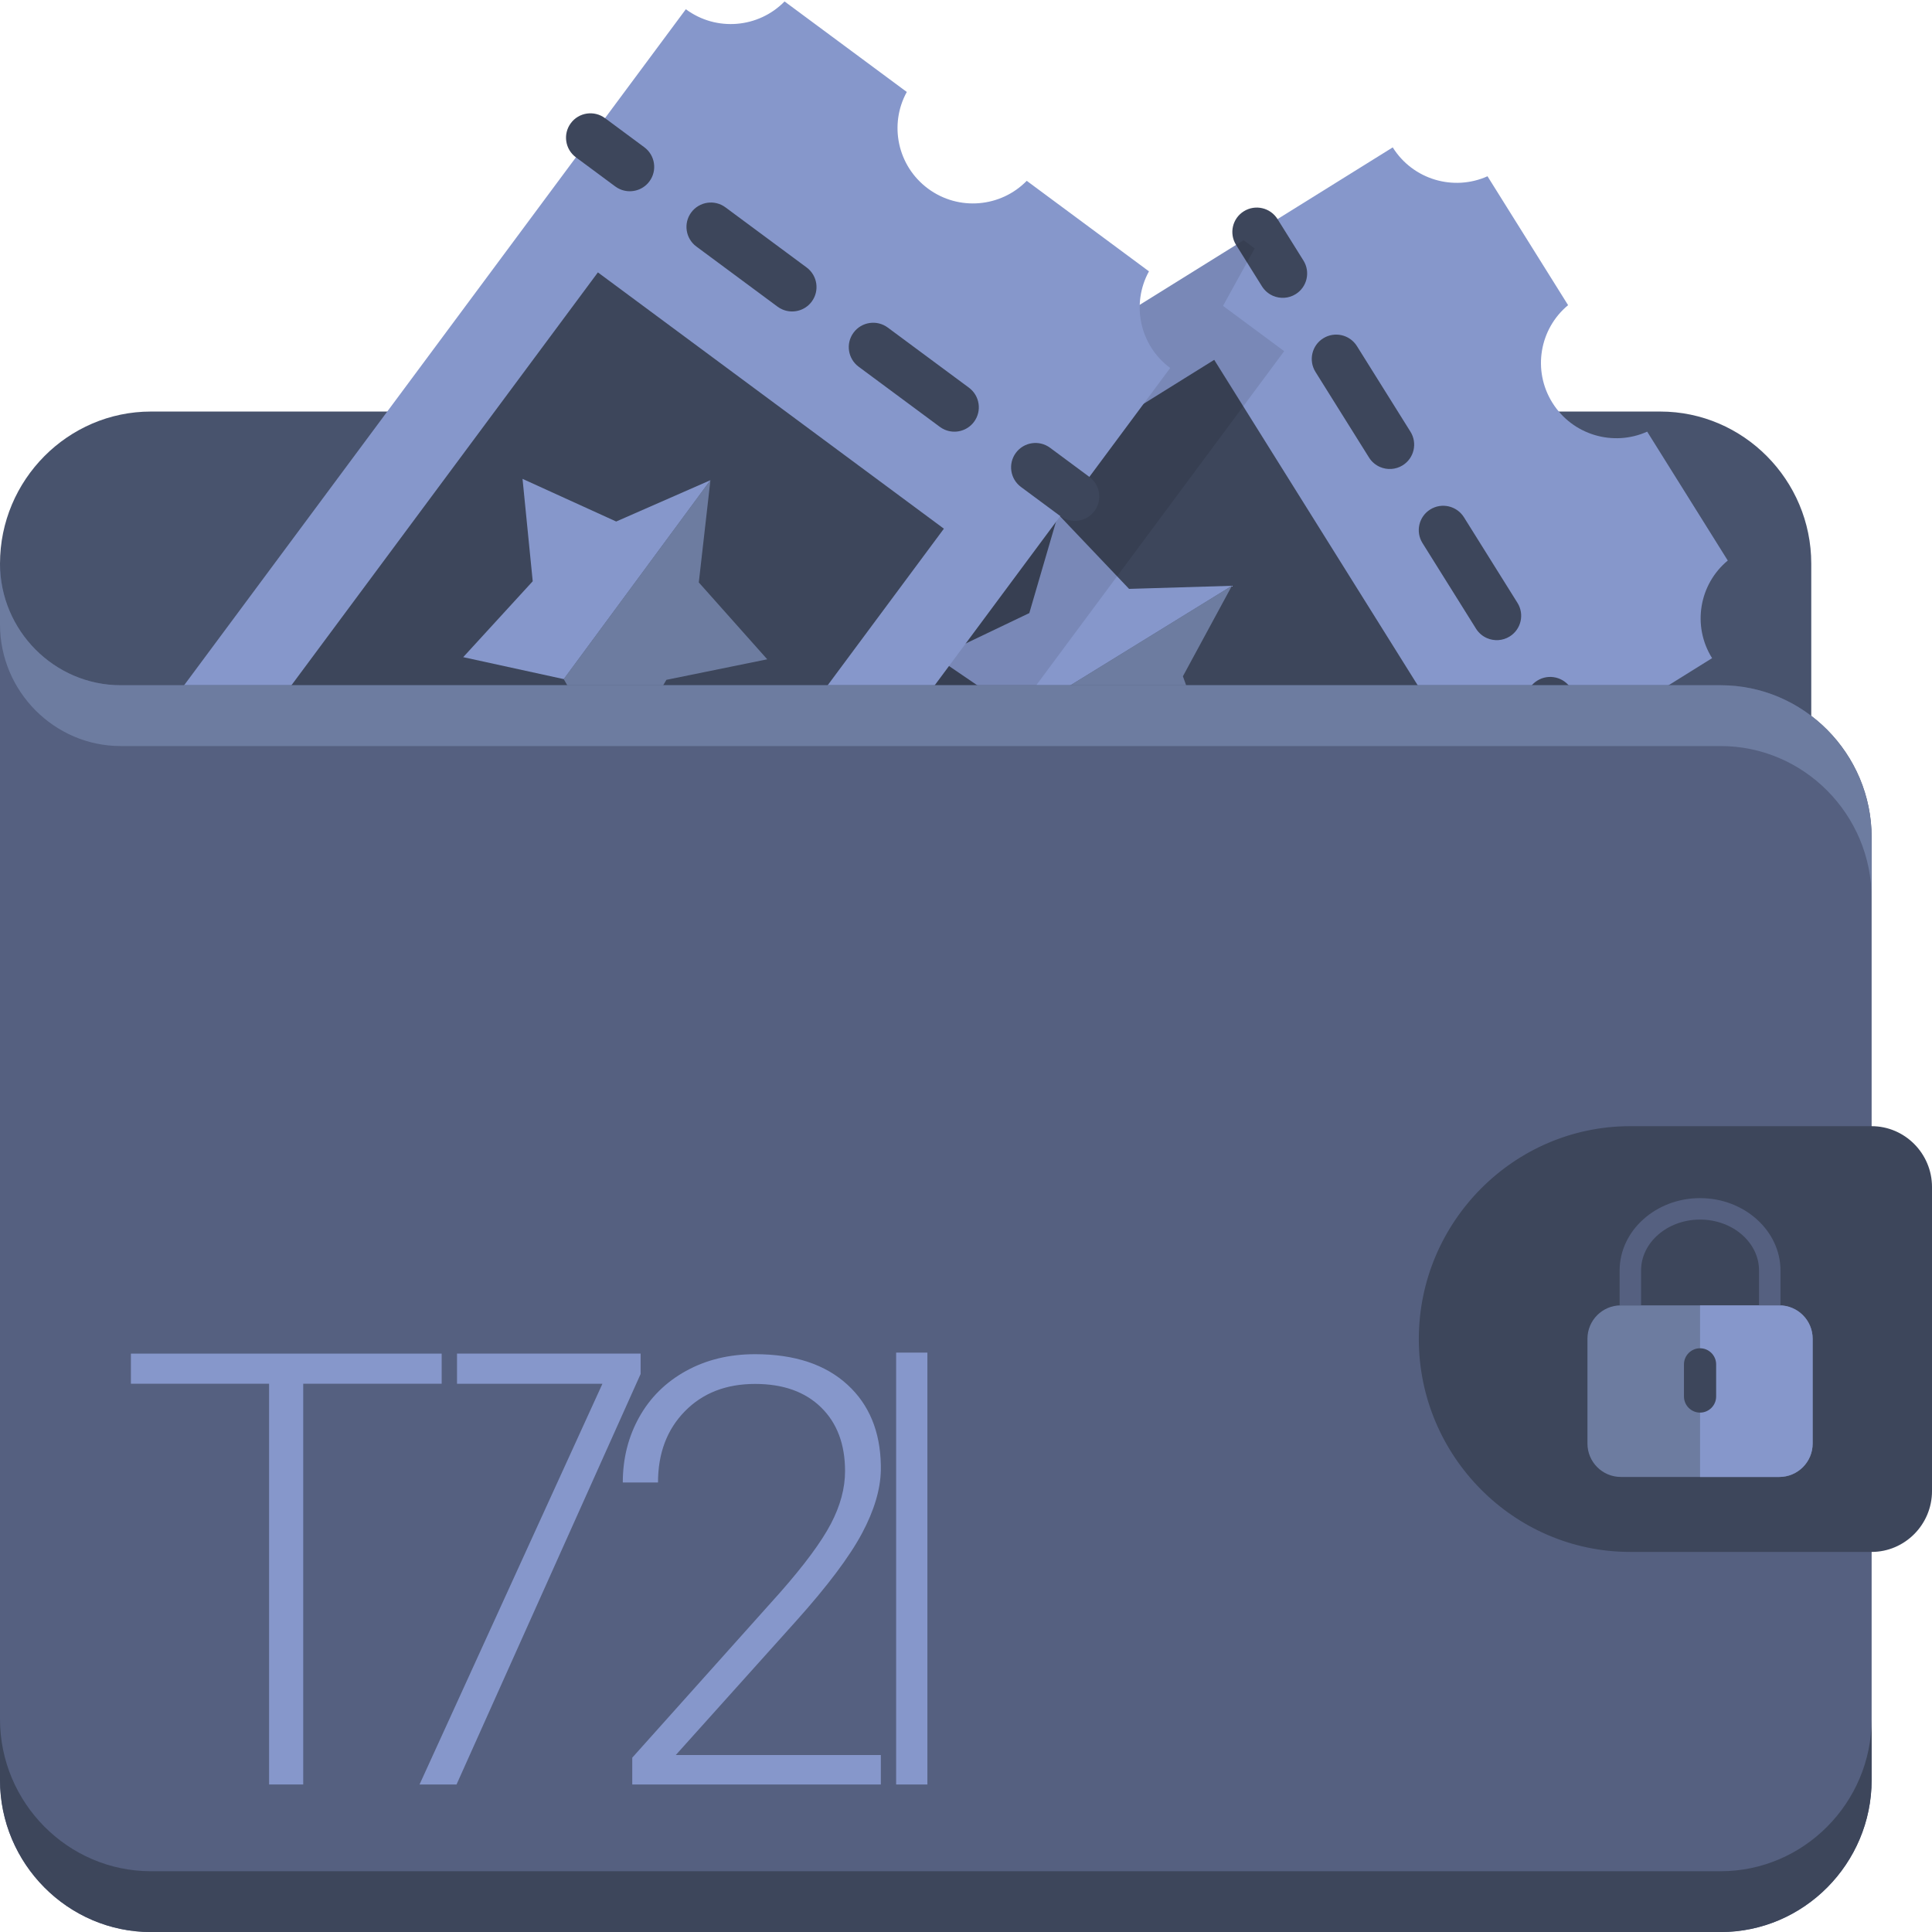
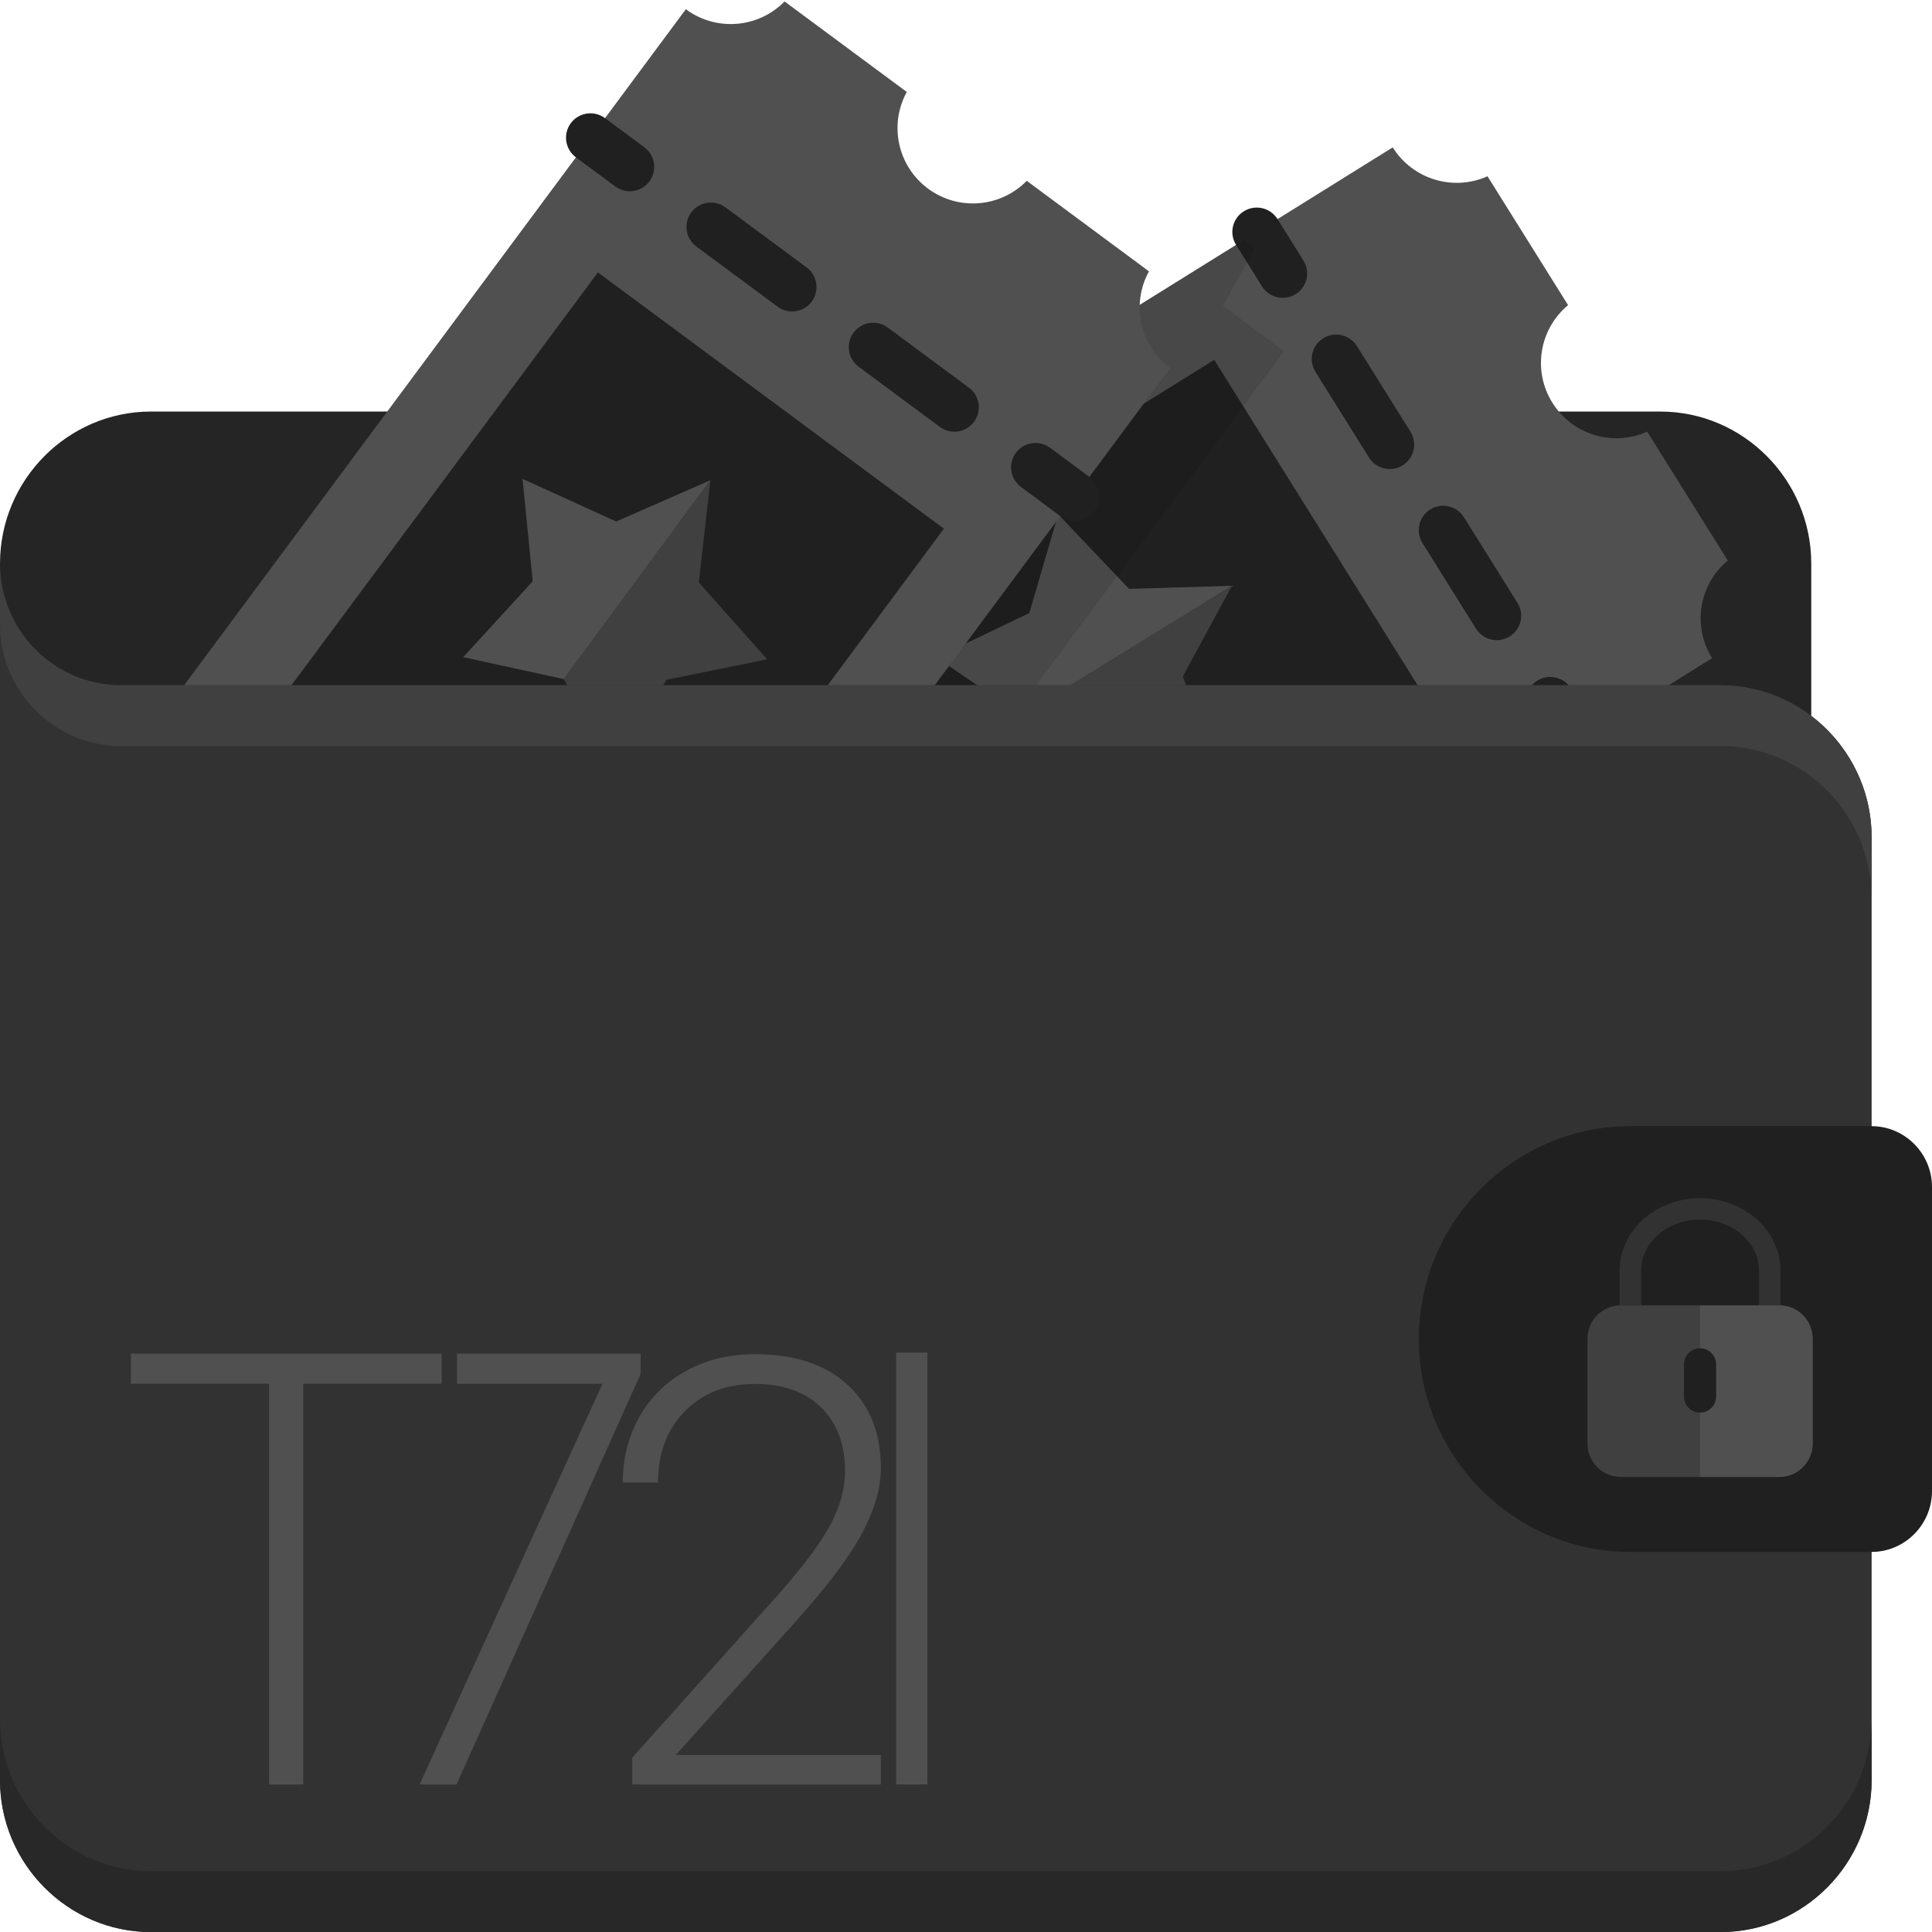
<svg xmlns="http://www.w3.org/2000/svg" width="100%" height="100%" viewBox="0 0 300 300" version="1.1" xml:space="preserve" style="fill-rule:evenodd;clip-rule:evenodd;stroke-linejoin:round;stroke-miterlimit:2;">
  <g transform="matrix(0.585938,0,0,0.590256,0,14.1479)">
-     <path d="M40,84.297L440,84.297C462.001,84.297 480.001,102.297 480.001,124.297L480.001,172.298C480.001,194.298 462.001,212.298 440,212.298L40,212.298C18,212.296 0,194.296 0,172.297L0,124.296C0,102.297 18,84.297 40,84.297Z" style="fill:rgb(72,83,109);fill-rule:nonzero;" />
+     <path d="M40,84.297L440,84.297C462.001,84.297 480.001,102.297 480.001,124.297L480.001,172.298C480.001,194.298 462.001,212.298 440,212.298L40,212.298C18,212.296 0,194.296 0,172.297L0,124.296C0,102.297 18,84.297 40,84.297Z" style="fill:rgb(37,37,37);fill-rule:nonzero;" />
    <g transform="matrix(0.689501,0.295454,-0.296984,0.682966,139.399,-91.1028)">
      <g>
-         <path d="M415.981,35.884L371.846,5.329C363.011,15.002 348.172,16.902 337.102,9.238L115.946,328.678C127.016,336.342 130.461,350.9 124.517,362.574L168.651,393.129C177.486,383.456 192.325,381.556 203.395,389.22C214.465,396.884 217.91,411.442 211.966,423.116L256.1,453.671C264.935,443.998 279.774,442.098 290.844,449.762L512,130.321C500.93,122.657 497.485,108.099 503.429,96.425L459.295,65.87C450.46,75.543 435.621,77.443 424.551,69.779C413.482,62.116 410.037,47.557 415.981,35.884Z" style="fill:rgb(134,151,203);fill-rule:nonzero;" />
-         <g transform="matrix(-0.5692,0.8222,-0.8222,-0.5692,674.513,157.633)">
-           <rect x="163.338" y="179.547" width="265.243" height="151.957" style="fill:rgb(61,70,91);" />
+         <path d="M415.981,35.884L371.846,5.329C363.011,15.002 348.172,16.902 337.102,9.238L115.946,328.678C127.016,336.342 130.461,350.9 124.517,362.574L168.651,393.129C177.486,383.456 192.325,381.556 203.395,389.22C214.465,396.884 217.91,411.442 211.966,423.116L256.1,453.671C264.935,443.998 279.774,442.098 290.844,449.762L512,130.321C500.93,122.657 497.485,108.099 503.429,96.425L459.295,65.87C450.46,75.543 435.621,77.443 424.551,69.779C413.482,62.116 410.037,47.557 415.981,35.884Z" style="fill:rgb(80,80,80);fill-rule:nonzero;" />
+         <g>
+           <g transform="matrix(-0.5692,0.8222,-0.8222,-0.5692,674.513,157.633)">
+             <rect x="163.338" y="179.547" width="265.243" height="151.957" style="fill:rgb(32,32,32);" />
+           </g>
+           <g>
+             <path d="M319.075,74.214C317.38,74.214 315.669,73.717 314.171,72.679L299.981,62.855C296.062,60.142 295.085,54.766 297.798,50.848C300.511,46.929 305.888,45.952 309.805,48.665L323.995,58.489C327.914,61.202 328.891,66.578 326.178,70.496C324.502,72.916 321.811,74.214 319.075,74.214Z" style="fill:rgb(32,32,32);fill-rule:nonzero;" />
+             <path d="M436.29,155.365C434.595,155.365 432.884,154.867 431.386,153.83L402.082,133.542C398.163,130.829 397.186,125.453 399.899,121.536C402.612,117.617 407.988,116.64 411.906,119.353L441.21,139.641C445.129,142.354 446.106,147.73 443.393,151.647C441.717,154.066 439.026,155.365 436.29,155.365ZM377.683,114.789C375.988,114.789 374.277,114.291 372.779,113.254L343.475,92.966C339.556,90.253 338.579,84.877 341.292,80.96C344.005,77.041 349.382,76.064 353.299,78.777L382.603,99.065C386.522,101.778 387.499,107.154 384.786,111.072C383.11,113.491 380.419,114.789 377.683,114.789Z" style="fill:rgb(32,32,32);fill-rule:nonzero;" />
+             <path d="M479.783,185.477C478.088,185.477 476.377,184.979 474.879,183.942L460.689,174.118C456.77,171.405 455.793,166.029 458.506,162.111C461.219,158.192 466.596,157.215 470.513,159.928L484.703,169.752C488.622,172.465 489.599,177.841 486.886,181.759C485.211,184.178 482.519,185.477 479.783,185.477Z" style="fill:rgb(32,32,32);fill-rule:nonzero;" />
+           </g>
        </g>
        <g transform="matrix(0.171619,0.120496,-0.120233,0.171994,303.888,141.118)">
-           <path d="M512,198.527L342.43,162.737L256,12.532L256,428.747L414.213,499.468L395.848,327.139L512,198.527Z" style="fill:rgb(109,124,160);fill-rule:nonzero;" />
-           <path d="M169.57,162.737L0,198.527L116.152,327.139L97.787,499.468L256,428.747L256,12.532L169.57,162.737Z" style="fill:rgb(134,151,203);fill-rule:nonzero;" />
-         </g>
-         <g>
-           <path d="M319.075,74.214C317.38,74.214 315.669,73.717 314.171,72.679L299.981,62.855C296.062,60.142 295.085,54.766 297.798,50.848C300.511,46.929 305.888,45.952 309.805,48.665L323.995,58.489C327.914,61.202 328.891,66.578 326.178,70.496C324.502,72.916 321.811,74.214 319.075,74.214Z" style="fill:rgb(61,70,91);fill-rule:nonzero;" />
-           <path d="M436.29,155.365C434.595,155.365 432.884,154.867 431.386,153.83L402.082,133.542C398.163,130.829 397.186,125.453 399.899,121.536C402.612,117.617 407.988,116.64 411.906,119.353L441.21,139.641C445.129,142.354 446.106,147.73 443.393,151.647C441.717,154.066 439.026,155.365 436.29,155.365ZM377.683,114.789C375.988,114.789 374.277,114.291 372.779,113.254L343.475,92.966C339.556,90.253 338.579,84.877 341.292,80.96C344.005,77.041 349.382,76.064 353.299,78.777L382.603,99.065C386.522,101.778 387.499,107.154 384.786,111.072C383.11,113.491 380.419,114.789 377.683,114.789Z" style="fill:rgb(61,70,91);fill-rule:nonzero;" />
-           <path d="M479.783,185.477C478.088,185.477 476.377,184.979 474.879,183.942L460.689,174.118C456.77,171.405 455.793,166.029 458.506,162.111C461.219,158.192 466.596,157.215 470.513,159.928L484.703,169.752C488.622,172.465 489.599,177.841 486.886,181.759C485.211,184.178 482.519,185.477 479.783,185.477Z" style="fill:rgb(61,70,91);fill-rule:nonzero;" />
+           <path d="M512,198.527L342.43,162.737L256,12.532L256,428.747L414.213,499.468L395.848,327.139L512,198.527Z" style="fill:rgb(64,64,64);fill-rule:nonzero;" />
+           <path d="M169.57,162.737L0,198.527L116.152,327.139L97.787,499.468L256,428.747L256,12.532L169.57,162.737Z" style="fill:rgb(80,80,80);fill-rule:nonzero;" />
        </g>
      </g>
      <g>
        <path d="M246.757,447.205L330.432,90.62L304.282,84.484L306.504,61.391L301.766,60.28L115.946,328.678C127.016,336.342 130.461,350.9 124.517,362.574L168.652,393.129C177.486,383.456 192.326,381.556 203.396,389.22C214.466,396.884 217.911,411.442 211.967,423.116L246.757,447.205Z" style="fill-opacity:0.1;fill-rule:nonzero;" />
-         <path d="M171.916,59.353L119.657,47.09C114.98,59.326 101.868,66.531 88.761,63.455L0,441.707C13.107,444.783 21.647,457.067 20.393,470.108L72.652,482.371C77.329,470.135 90.441,462.93 103.548,466.006C116.655,469.082 125.195,481.366 123.941,494.407L176.2,506.67C180.877,494.434 193.989,487.229 207.096,490.305L295.855,112.054C282.748,108.979 274.208,96.694 275.462,83.653L223.204,71.39C218.527,83.626 205.415,90.831 192.308,87.755C179.2,84.677 170.662,72.394 171.916,59.353Z" style="fill:rgb(134,151,203);fill-rule:nonzero;" />
+         <path d="M171.916,59.353L119.657,47.09C114.98,59.326 101.868,66.531 88.761,63.455L0,441.707C13.107,444.783 21.647,457.067 20.393,470.108L72.652,482.371C77.329,470.135 90.441,462.93 103.548,466.006C116.655,469.082 125.195,481.366 123.941,494.407L176.2,506.67C180.877,494.434 193.989,487.229 207.096,490.305L295.855,112.054C282.748,108.979 274.208,96.694 275.462,83.653L223.204,71.39C218.527,83.626 205.415,90.831 192.308,87.755C179.2,84.677 170.662,72.394 171.916,59.353Z" style="fill:rgb(80,80,80);fill-rule:nonzero;" />
        <g>
-           <path d="M92.641,131.118C91.989,131.118 91.325,131.043 90.662,130.888L73.86,126.945C69.22,125.857 66.341,121.213 67.431,116.573C68.519,111.934 73.163,109.054 77.803,110.144L94.605,114.087C99.245,115.175 102.124,119.819 101.034,124.459C100.103,128.434 96.556,131.118 92.641,131.118Z" style="fill:rgb(61,70,91);fill-rule:nonzero;" />
-           <path d="M231.436,163.686C230.784,163.686 230.121,163.611 229.457,163.456L194.758,155.313C190.118,154.225 187.239,149.581 188.329,144.941C189.417,140.302 194.058,137.422 198.701,138.512L233.4,146.655C238.04,147.743 240.919,152.387 239.829,157.027C238.898,161.003 235.352,163.686 231.436,163.686ZM162.039,147.402C161.387,147.402 160.724,147.327 160.06,147.172L125.361,139.029C120.721,137.941 117.842,133.297 118.932,128.657C120.02,124.017 124.662,121.138 129.304,122.228L164.003,130.371C168.643,131.459 171.522,136.103 170.432,140.743C169.5,144.719 165.955,147.402 162.039,147.402Z" style="fill:rgb(61,70,91);fill-rule:nonzero;" />
-           <path d="M282.937,175.772C282.285,175.772 281.621,175.697 280.958,175.542L264.156,171.599C259.516,170.511 256.637,165.867 257.727,161.227C258.815,156.588 263.46,153.708 268.099,154.798L284.901,158.741C289.541,159.829 292.42,164.473 291.33,169.113C290.398,173.089 286.853,175.772 282.937,175.772Z" style="fill:rgb(61,70,91);fill-rule:nonzero;" />
+           <path d="M92.641,131.118C91.989,131.118 91.325,131.043 90.662,130.888L73.86,126.945C69.22,125.857 66.341,121.213 67.431,116.573C68.519,111.934 73.163,109.054 77.803,110.144L94.605,114.087C99.245,115.175 102.124,119.819 101.034,124.459C100.103,128.434 96.556,131.118 92.641,131.118Z" style="fill:rgb(32,32,32);fill-rule:nonzero;" />
+           <path d="M231.436,163.686C230.784,163.686 230.121,163.611 229.457,163.456L194.758,155.313C190.118,154.225 187.239,149.581 188.329,144.941C189.417,140.302 194.058,137.422 198.701,138.512L233.4,146.655C238.04,147.743 240.919,152.387 239.829,157.027C238.898,161.003 235.352,163.686 231.436,163.686ZM162.039,147.402C161.387,147.402 160.724,147.327 160.06,147.172L125.361,139.029C120.721,137.941 117.842,133.297 118.932,128.657C120.02,124.017 124.662,121.138 129.304,122.228L164.003,130.371C168.643,131.459 171.522,136.103 170.432,140.743C169.5,144.719 165.955,147.402 162.039,147.402Z" style="fill:rgb(32,32,32);fill-rule:nonzero;" />
+           <path d="M282.937,175.772C282.285,175.772 281.621,175.697 280.958,175.542L264.156,171.599C259.516,170.511 256.637,165.867 257.727,161.227C258.815,156.588 263.46,153.708 268.099,154.798L284.901,158.741C289.541,159.829 292.42,164.473 291.33,169.113C290.398,173.089 286.853,175.772 282.937,175.772Z" style="fill:rgb(32,32,32);fill-rule:nonzero;" />
          <g transform="matrix(-0.2285,0.9735,-0.9735,-0.2285,472.448,241.019)">
-             <rect x="8.095" y="231.729" width="265.257" height="151.965" style="fill:rgb(61,70,91);" />
+             <rect x="8.095" y="231.729" width="265.257" height="151.965" style="fill:rgb(32,32,32);" />
          </g>
        </g>
        <g transform="matrix(0.204128,0.0474414,-0.0473381,0.204574,110.928,198.214)">
-           <path d="M512,198.527L342.43,162.737L256,12.532L256,428.747L414.213,499.468L395.848,327.139L512,198.527Z" style="fill:rgb(109,124,160);fill-rule:nonzero;" />
-           <path d="M169.57,162.737L0,198.527L116.152,327.139L97.787,499.468L256,428.747L256,12.532L169.57,162.737Z" style="fill:rgb(134,151,203);fill-rule:nonzero;" />
+           <path d="M512,198.527L342.43,162.737L256,12.532L256,428.747L414.213,499.468L395.848,327.139L512,198.527Z" style="fill:rgb(64,64,64);fill-rule:nonzero;" />
+           <path d="M169.57,162.737L0,198.527L116.152,327.139L97.787,499.468L256,428.747L256,12.532L169.57,162.737Z" style="fill:rgb(80,80,80);fill-rule:nonzero;" />
        </g>
      </g>
    </g>
-     <path d="M456,484.297L40,484.297C18,484.297 0,466.297 0,444.296L0,156.297L456,156.297C478.001,156.297 496.001,174.297 496.001,196.297L496.001,444.297C496,466.297 478,484.297 456,484.297ZM32,156.297L0,156.297L0,124.296C0,141.896 14.4,156.297 32,156.297Z" style="fill:rgb(85,96,128);fill-rule:nonzero;" />
-     <path d="M496,384.296L432,384.296C401.2,384.296 376.001,359.097 376.001,328.297C376.001,297.497 401.2,272.297 432,272.297L496,272.297C504.8,272.297 512,279.497 512,288.297L512,368.297C512,377.097 504.8,384.296 496,384.296Z" style="fill:rgb(61,70,91);fill-rule:nonzero;" />
-     <path d="M456,468.297L40,468.297C18,468.297 0,450.297 0,428.296L0,444.296C0,466.297 18,484.297 40,484.297L456,484.297C478.001,484.297 496.001,466.297 496.001,444.296L496.001,428.296C496,450.297 478,468.297 456,468.297Z" style="fill:rgb(61,70,91);fill-rule:nonzero;" />
-     <path d="M456,156.297L32,156.297C14.4,156.297 0,141.896 0,124.296L0,140.296C0,157.896 14.4,172.297 32,172.297L456,172.297C478.001,172.297 496.001,190.297 496.001,212.297L496.001,196.297C496,174.297 478,156.297 456,156.297Z" style="fill:rgb(109,124,160);fill-rule:nonzero;" />
+     <path d="M456,484.297L40,484.297C18,484.297 0,466.297 0,444.296L0,156.297L456,156.297C478.001,156.297 496.001,174.297 496.001,196.297L496.001,444.297C496,466.297 478,484.297 456,484.297ZM32,156.297L0,156.297L0,124.296C0,141.896 14.4,156.297 32,156.297Z" style="fill:rgb(50,50,50);fill-rule:nonzero;" />
+     <path d="M496,384.296L432,384.296C401.2,384.296 376.001,359.097 376.001,328.297C376.001,297.497 401.2,272.297 432,272.297L496,272.297C504.8,272.297 512,279.497 512,288.297L512,368.297C512,377.097 504.8,384.296 496,384.296Z" style="fill:rgb(32,32,32);fill-rule:nonzero;" />
+     <path d="M456,468.297L40,468.297C18,468.297 0,450.297 0,428.296L0,444.296C0,466.297 18,484.297 40,484.297L456,484.297C478.001,484.297 496.001,466.297 496.001,444.296L496.001,428.296C496,450.297 478,468.297 456,468.297Z" style="fill:rgb(40,40,40);fill-rule:nonzero;" />
+     <path d="M456,156.297L32,156.297C14.4,156.297 0,141.896 0,124.296L0,140.296C0,157.896 14.4,172.297 32,172.297L456,172.297C478.001,172.297 496.001,190.297 496.001,212.297L496.001,196.297C496,174.297 478,156.297 456,156.297Z" style="fill:rgb(64,64,64);fill-rule:nonzero;" />
  </g>
  <g transform="matrix(0.0845658,-5.53924e-18,-1.10785e-17,0.0845658,242.335,186.043)">
-     <path d="M401.438,512L110.562,512C76.692,512 49.231,484.539 49.231,450.668L49.231,258.255C49.231,224.384 76.692,196.923 110.562,196.923L401.438,196.923C435.308,196.923 462.769,224.384 462.769,258.255L462.769,450.668C462.769,484.539 435.308,512 401.438,512Z" style="fill:rgb(109,124,160);fill-rule:nonzero;" />
-     <path d="M401.438,196.923L256,196.923L256,512L401.438,512C435.308,512 462.769,484.539 462.769,450.668L462.769,258.255C462.769,224.384 435.308,196.923 401.438,196.923Z" style="fill:rgb(134,151,203);fill-rule:nonzero;" />
-     <path d="M256,393.846C239.754,393.846 226.462,380.554 226.462,364.308L226.462,305.231C226.462,288.985 239.754,275.692 256,275.692C272.246,275.692 285.538,288.985 285.538,305.231L285.538,364.308C285.538,380.554 272.246,393.846 256,393.846Z" style="fill:rgb(61,70,91);fill-rule:nonzero;" />
-     <path d="M110.562,196.923L147.692,196.923L147.692,132.923C147.692,81.349 196.283,39.385 256,39.385C315.717,39.385 364.308,81.349 364.308,132.923L364.308,196.923L401.438,196.923C402.196,196.923 402.934,197.012 403.692,197.031L403.692,132.923C403.692,59.815 337.231,0 256,0C174.769,0 108.308,59.815 108.308,132.923L108.308,197.031C109.066,197.012 109.804,196.923 110.562,196.923Z" style="fill:rgb(85,96,128);fill-rule:nonzero;" />
+     <path d="M401.438,512L110.562,512C76.692,512 49.231,484.539 49.231,450.668L49.231,258.255C49.231,224.384 76.692,196.923 110.562,196.923L401.438,196.923C435.308,196.923 462.769,224.384 462.769,258.255L462.769,450.668C462.769,484.539 435.308,512 401.438,512Z" style="fill:rgb(64,64,64);fill-rule:nonzero;" />
+     <path d="M401.438,196.923L256,196.923L256,512L401.438,512C435.308,512 462.769,484.539 462.769,450.668L462.769,258.255C462.769,224.384 435.308,196.923 401.438,196.923Z" style="fill:rgb(80,80,80);fill-rule:nonzero;" />
+     <path d="M256,393.846C239.754,393.846 226.462,380.554 226.462,364.308L226.462,305.231C226.462,288.985 239.754,275.692 256,275.692C272.246,275.692 285.538,288.985 285.538,305.231L285.538,364.308C285.538,380.554 272.246,393.846 256,393.846Z" style="fill:rgb(32,32,32);fill-rule:nonzero;" />
+     <path d="M110.562,196.923L147.692,196.923L147.692,132.923C147.692,81.349 196.283,39.385 256,39.385C315.717,39.385 364.308,81.349 364.308,132.923L364.308,196.923L401.438,196.923C402.196,196.923 402.934,197.012 403.692,197.031L403.692,132.923C403.692,59.815 337.231,0 256,0C174.769,0 108.308,59.815 108.308,132.923L108.308,197.031C109.066,197.012 109.804,196.923 110.562,196.923Z" style="fill:rgb(50,50,50);fill-rule:nonzero;" />
  </g>
  <g transform="matrix(0.82452,0,0,0.82452,-93.7535,60.8236)">
    <g transform="matrix(0.285377,0,0,0.285377,87.69,78.4753)">
-       <path d="M525.403,444.832L502.161,444.832C502.161,429.057 505.774,414.692 513,401.738C520.227,388.785 530.514,378.62 543.86,371.246C557.206,363.871 572.408,360.184 589.465,360.184C615.507,360.184 635.852,366.917 650.5,380.384C664.727,393.463 672.045,411.138 672.455,433.411L672.455,436.916C672.15,449.586 668.022,463.383 660.071,478.307C651.803,493.826 637.252,513.192 616.418,536.406L537.122,624.71L672.455,624.71L672.455,644.141L508.411,644.141L508.411,626.441L605.872,517.553C622.017,499.212 633.215,484.078 639.465,472.15C645.715,460.223 648.84,448.616 648.84,437.329C648.84,419.63 643.567,405.618 633.02,395.293C622.473,384.969 607.955,379.807 589.465,379.807C570.325,379.807 554.862,385.835 543.079,397.891C531.295,409.947 525.403,425.594 525.403,444.832Z" style="fill:rgb(134,151,203);fill-rule:nonzero;" />
+       <path d="M525.403,444.832L502.161,444.832C502.161,429.057 505.774,414.692 513,401.738C520.227,388.785 530.514,378.62 543.86,371.246C557.206,363.871 572.408,360.184 589.465,360.184C615.507,360.184 635.852,366.917 650.5,380.384C664.727,393.463 672.045,411.138 672.455,433.411L672.455,436.916C672.15,449.586 668.022,463.383 660.071,478.307C651.803,493.826 637.252,513.192 616.418,536.406L537.122,624.71L672.455,624.71L672.455,644.141L508.411,644.141L508.411,626.441L605.872,517.553C622.017,499.212 633.215,484.078 639.465,472.15C645.715,460.223 648.84,448.616 648.84,437.329C648.84,419.63 643.567,405.618 633.02,395.293C622.473,384.969 607.955,379.807 589.465,379.807C570.325,379.807 554.862,385.835 543.079,397.891C531.295,409.947 525.403,425.594 525.403,444.832Z" style="fill:rgb(80,80,80);fill-rule:nonzero;" />
    </g>
    <g transform="matrix(0.251132,0,0,0.271109,16.0759,168.455)">
-       <rect x="1060.79" y="46.148" width="23.438" height="300" style="fill:rgb(134,151,203);fill-rule:nonzero;" />
+       <rect x="1060.79" y="46.148" width="23.438" height="300" style="fill:rgb(80,80,80);fill-rule:nonzero;" />
    </g>
    <g transform="matrix(0.285377,0,0,0.285377,88.2608,78.4753)">
-       <path d="M390.442,644.141L366.028,644.141L486.731,379.688L390.757,379.688L390.757,359.766L511.926,359.766L511.926,373.242L390.442,644.141Z" style="fill:rgb(134,151,203);fill-rule:nonzero;" />
+       <path d="M390.442,644.141L366.028,644.141L486.731,379.688L390.757,379.688L390.757,359.766L511.926,359.766L511.926,373.242L390.442,644.141Z" style="fill:rgb(80,80,80);fill-rule:nonzero;" />
    </g>
    <g transform="matrix(0.285377,0,0,0.285377,88.2608,78.4753)">
-       <path d="M380.635,379.673L289.273,379.673L289.273,380.181L289.265,380.181L289.265,642.399L289.263,642.399L289.263,644.141L266.744,644.141L266.744,642.399L266.743,642.399L266.743,380.181L266.737,380.181L266.737,379.673L175.557,379.673L175.557,359.801L380.635,359.801L380.635,379.673Z" style="fill:rgb(134,151,203);fill-rule:nonzero;" />
+       <path d="M380.635,379.673L289.273,379.673L289.273,380.181L289.265,380.181L289.265,642.399L289.263,642.399L289.263,644.141L266.744,644.141L266.744,642.399L266.743,642.399L266.743,380.181L266.737,380.181L266.737,379.673L175.557,379.673L175.557,359.801L380.635,359.801L380.635,379.673Z" style="fill:rgb(80,80,80);fill-rule:nonzero;" />
    </g>
  </g>
</svg>
